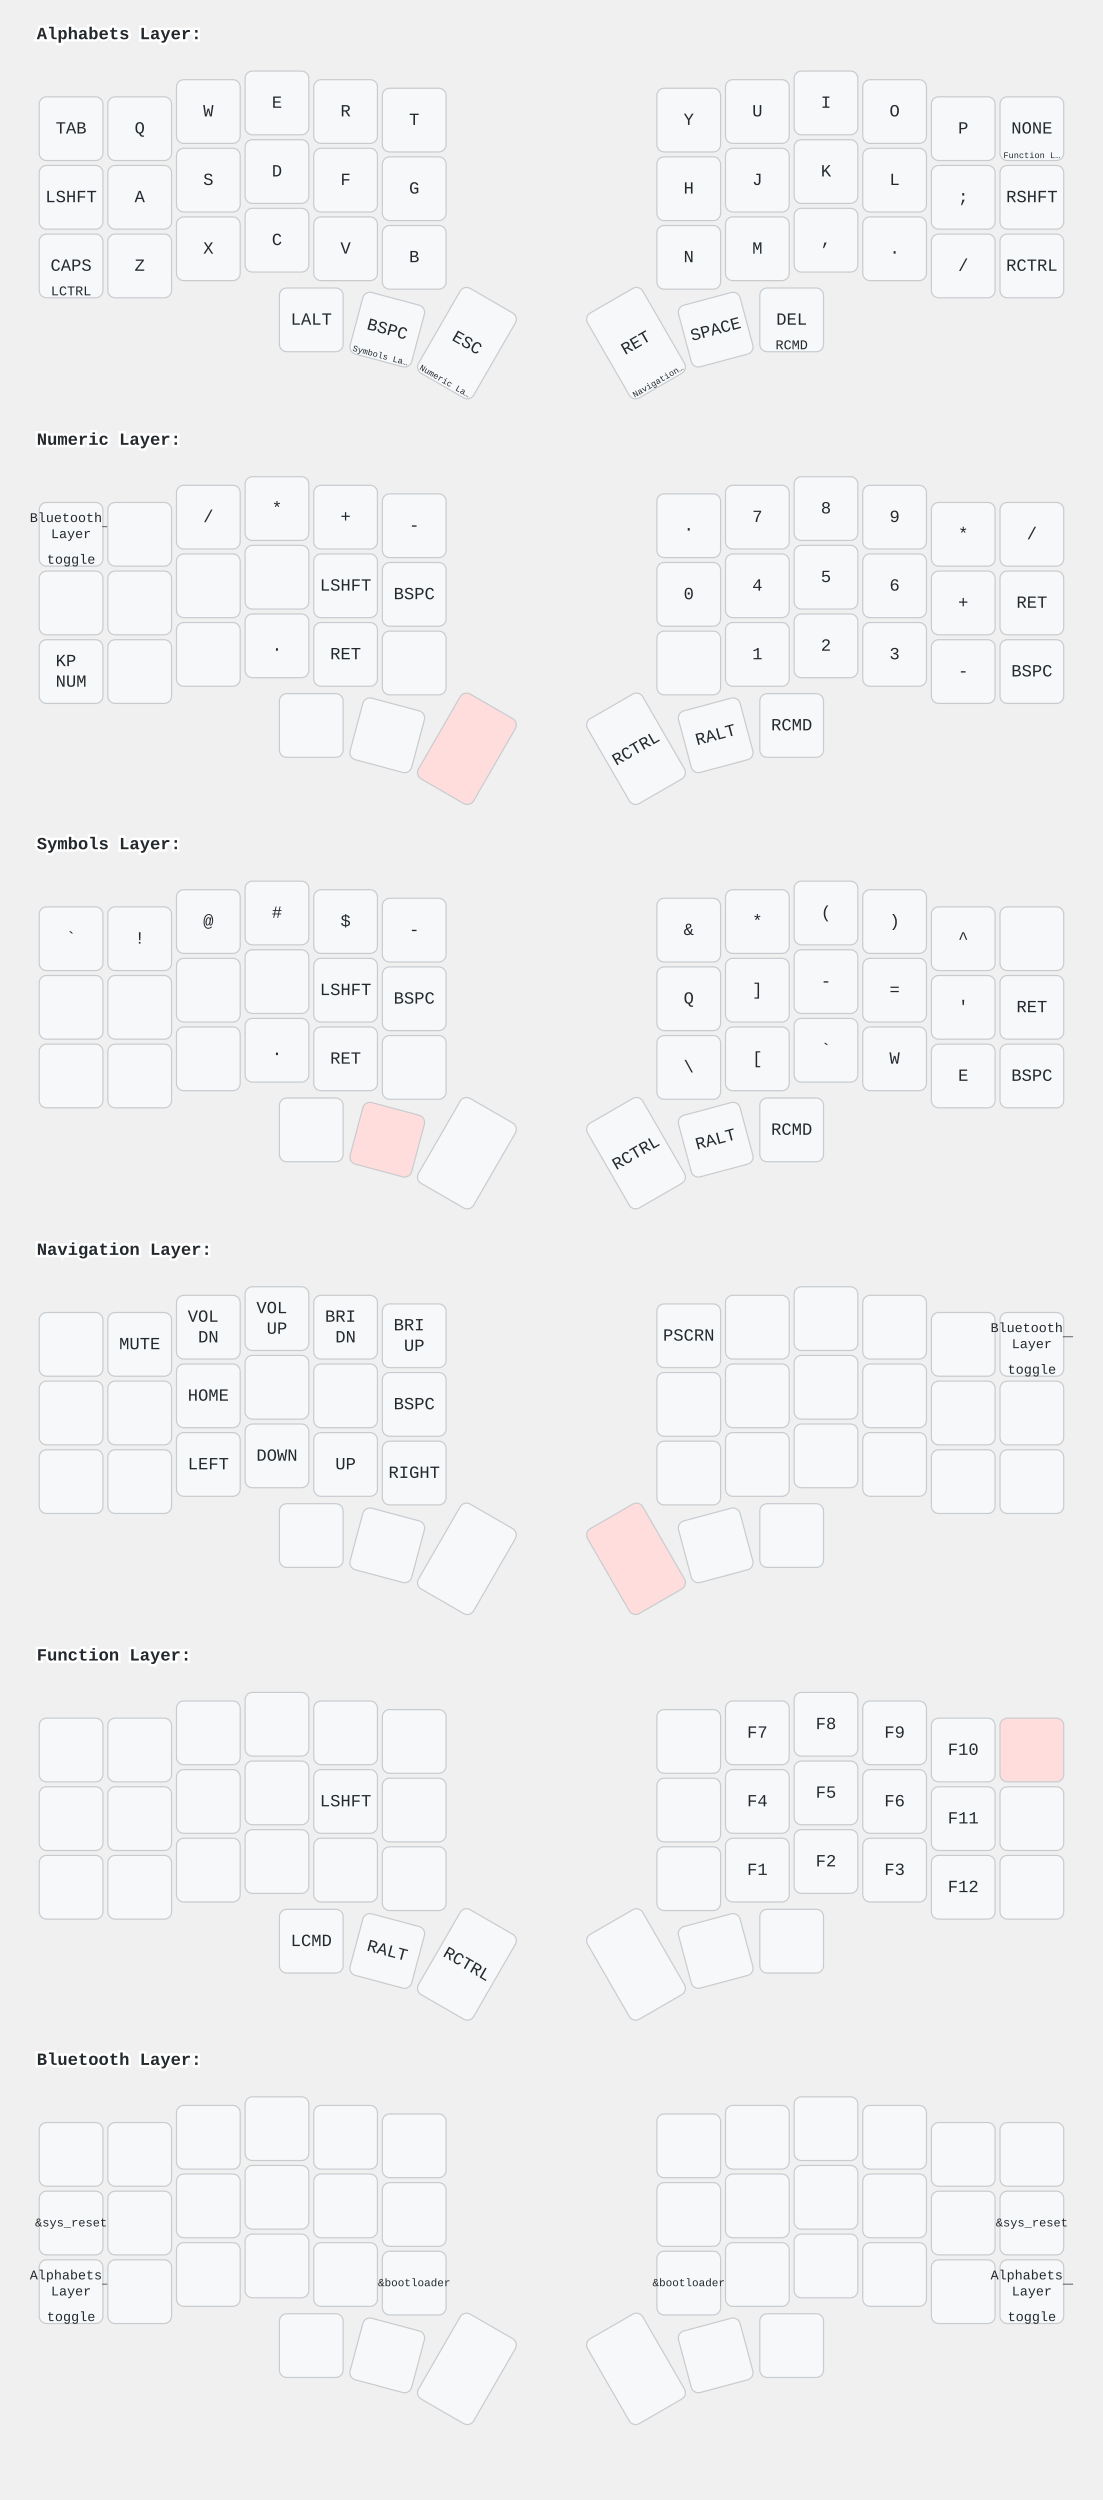
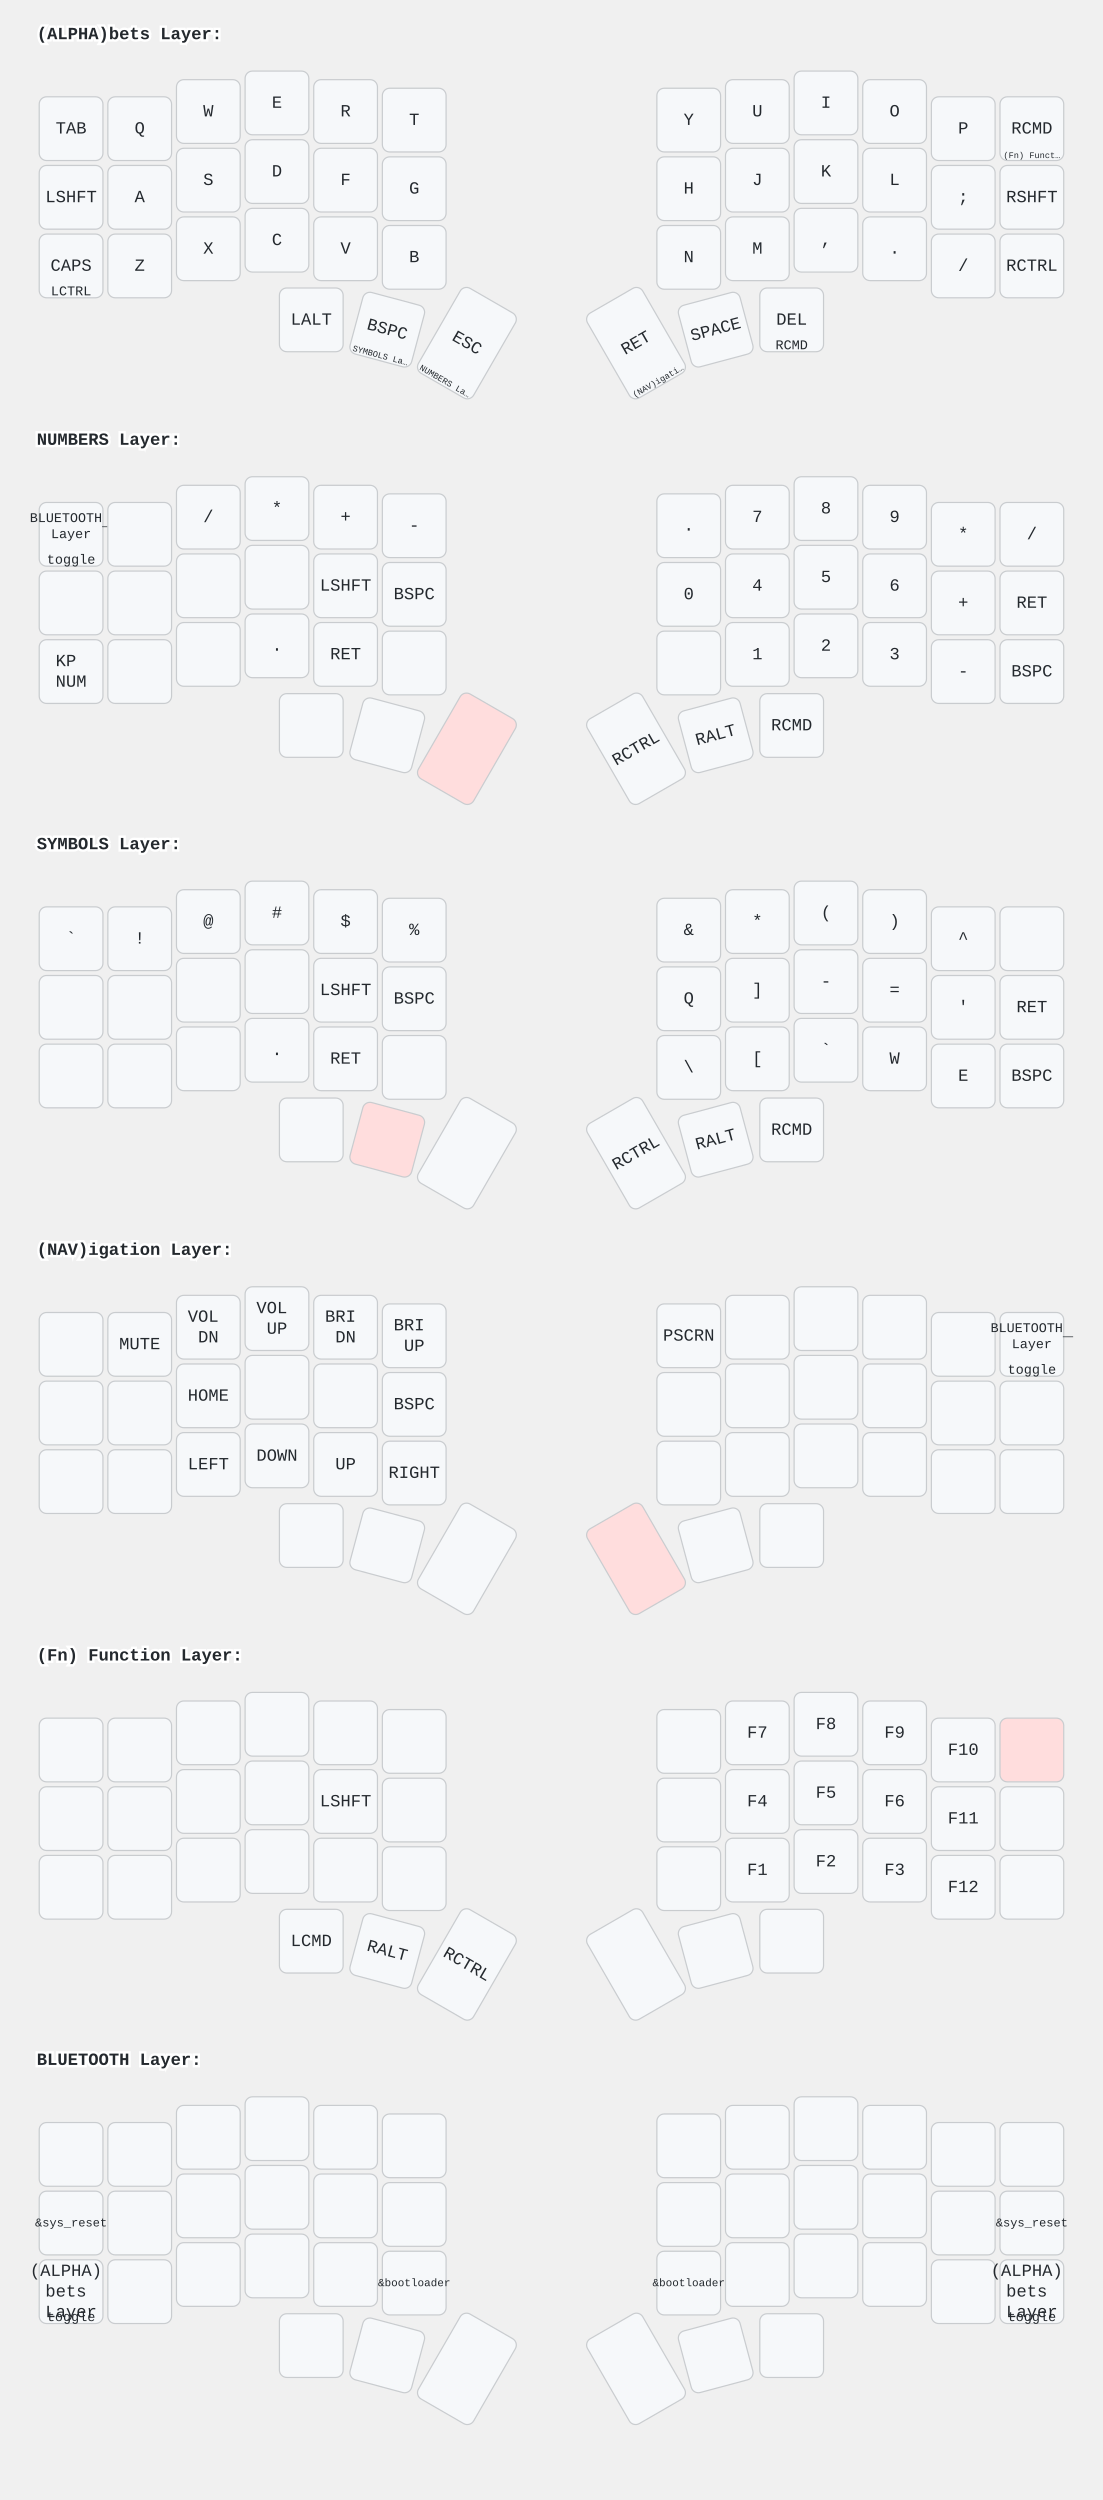
<svg xmlns="http://www.w3.org/2000/svg" width="900" height="2040" viewBox="0 0 900 2040" class="keymap">
  <style>/* inherit to force styles through use tags */
svg path {
    fill: inherit;
}

/* font and background color specifications */
svg.keymap {
    font-family: SFMono-Regular,Consolas,Liberation Mono,Menlo,monospace;
    font-size: 14px;
    font-kerning: normal;
    text-rendering: optimizeLegibility;
    fill: #24292e;
}

/* default key styling */
rect.key {
    fill: #f6f8fa;
}

rect.key, rect.combo {
    stroke: #c9cccf;
    stroke-width: 1;
}

/* default key side styling, only used is draw_key_sides is set */
rect.side {
    filter: brightness(90%);
}

/* color accent for combo boxes */
rect.combo, rect.combo-separate {
    fill: #cdf;
}

/* color accent for held keys */
rect.held, rect.combo.held {
    fill: #fdd;
}

/* color accent for ghost (optional) keys */
rect.ghost, rect.combo.ghost {
    stroke-dasharray: 4, 4;
    stroke-width: 2;
}

text {
    text-anchor: middle;
    dominant-baseline: middle;
}

/* styling for layer labels */
text.label {
    font-weight: bold;
    text-anchor: start;
    stroke: white;
    stroke-width: 4;
    paint-order: stroke;
}

/* styling for optional footer */
text.footer {
    text-anchor: end;
    dominant-baseline: auto;
    stroke: white;
    stroke-width: 4;
    paint-order: stroke;
}

/* styling for combo tap, and key non-tap label text */
text.combo, text.hold, text.shifted, text.left, text.right {
    font-size: 11px;
}

text.hold {
    text-anchor: middle;
    dominant-baseline: auto;
}

text.shifted {
    text-anchor: middle;
    dominant-baseline: hanging;
}

text.left {
    text-anchor: start;
}

text.right {
    text-anchor: end;
}

text.layer-activator {
    text-decoration: underline;
}

/* styling for hold/shifted label text in combo box */
text.combo.hold, text.combo.shifted, text.combo.left, text.combo.right {
    font-size: 8px;
}

/* lighter symbol for transparent keys */
text.trans {
    fill: #7b7e81;
}

/* styling for combo dendrons */
path.combo {
    stroke-width: 1;
    stroke: gray;
    fill: none;
}

/* Start Tabler Icons Cleanup */
/* cannot use height/width with glyphs */
.icon-tabler &gt; path {
    fill: inherit;
    stroke: inherit;
    stroke-width: 2;
}
/* hide tabler's default box */
.icon-tabler &gt; path[stroke="none"][fill="none"] {
    visibility: hidden;
}
/* End Tabler Icons Cleanup */
</style>
-   <g transform="translate(30, 0)" class="layer-Alphabets Layer">
-     <text x="0" y="28" class="label" id="Alphabets-Layer">Alphabets Layer:</text>
+   <g transform="translate(30, 0)" class="layer-(ALPHA)bets Layer">
+     <text x="0" y="28" class="label" id="ALPHAbets-Layer">(ALPHA)bets Layer:</text>
    <g transform="translate(0, 56)">
      <g transform="translate(28, 49)" class="key keypos-0">
        <rect rx="6" ry="6" x="-26" y="-26" width="52" height="52" class="key" />
        <text x="0" y="0" class="key tap">TAB</text>
      </g>
      <g transform="translate(84, 49)" class="key keypos-1">
        <rect rx="6" ry="6" x="-26" y="-26" width="52" height="52" class="key" />
        <text x="0" y="0" class="key tap">Q</text>
      </g>
      <g transform="translate(140, 35)" class="key keypos-2">
        <rect rx="6" ry="6" x="-26" y="-26" width="52" height="52" class="key" />
        <text x="0" y="0" class="key tap">W</text>
      </g>
      <g transform="translate(196, 28)" class="key keypos-3">
        <rect rx="6" ry="6" x="-26" y="-26" width="52" height="52" class="key" />
        <text x="0" y="0" class="key tap">E</text>
      </g>
      <g transform="translate(252, 35)" class="key keypos-4">
        <rect rx="6" ry="6" x="-26" y="-26" width="52" height="52" class="key" />
        <text x="0" y="0" class="key tap">R</text>
      </g>
      <g transform="translate(308, 42)" class="key keypos-5">
        <rect rx="6" ry="6" x="-26" y="-26" width="52" height="52" class="key" />
        <text x="0" y="0" class="key tap">T</text>
      </g>
      <g transform="translate(532, 42)" class="key keypos-6">
        <rect rx="6" ry="6" x="-26" y="-26" width="52" height="52" class="key" />
        <text x="0" y="0" class="key tap">Y</text>
      </g>
      <g transform="translate(588, 35)" class="key keypos-7">
        <rect rx="6" ry="6" x="-26" y="-26" width="52" height="52" class="key" />
        <text x="0" y="0" class="key tap">U</text>
      </g>
      <g transform="translate(644, 28)" class="key keypos-8">
        <rect rx="6" ry="6" x="-26" y="-26" width="52" height="52" class="key" />
        <text x="0" y="0" class="key tap">I</text>
      </g>
      <g transform="translate(700, 35)" class="key keypos-9">
        <rect rx="6" ry="6" x="-26" y="-26" width="52" height="52" class="key" />
        <text x="0" y="0" class="key tap">O</text>
      </g>
      <g transform="translate(756, 49)" class="key keypos-10">
        <rect rx="6" ry="6" x="-26" y="-26" width="52" height="52" class="key" />
        <text x="0" y="0" class="key tap">P</text>
      </g>
      <g transform="translate(812, 49)" class="key keypos-11">
        <rect rx="6" ry="6" x="-26" y="-26" width="52" height="52" class="key" />
-         <text x="0" y="0" class="key tap">NONE</text>
-         <a href="#Function-Layer">
+         <text x="0" y="0" class="key tap">RCMD</text>
+         <a href="#Fn-Function-Layer">
          <text x="0" y="24" class="key hold layer-activator">
-             <tspan style="font-size: 64%">Function L…</tspan>
+             <tspan style="font-size: 64%">(Fn) Funct…</tspan>
          </text>
        </a>
      </g>
      <g transform="translate(28, 105)" class="key keypos-12">
        <rect rx="6" ry="6" x="-26" y="-26" width="52" height="52" class="key" />
        <text x="0" y="0" class="key tap">LSHFT</text>
      </g>
      <g transform="translate(84, 105)" class="key keypos-13">
        <rect rx="6" ry="6" x="-26" y="-26" width="52" height="52" class="key" />
        <text x="0" y="0" class="key tap">A</text>
      </g>
      <g transform="translate(140, 91)" class="key keypos-14">
        <rect rx="6" ry="6" x="-26" y="-26" width="52" height="52" class="key" />
        <text x="0" y="0" class="key tap">S</text>
      </g>
      <g transform="translate(196, 84)" class="key keypos-15">
        <rect rx="6" ry="6" x="-26" y="-26" width="52" height="52" class="key" />
        <text x="0" y="0" class="key tap">D</text>
      </g>
      <g transform="translate(252, 91)" class="key keypos-16">
        <rect rx="6" ry="6" x="-26" y="-26" width="52" height="52" class="key" />
        <text x="0" y="0" class="key tap">F</text>
      </g>
      <g transform="translate(308, 98)" class="key keypos-17">
        <rect rx="6" ry="6" x="-26" y="-26" width="52" height="52" class="key" />
        <text x="0" y="0" class="key tap">G</text>
      </g>
      <g transform="translate(532, 98)" class="key keypos-18">
        <rect rx="6" ry="6" x="-26" y="-26" width="52" height="52" class="key" />
        <text x="0" y="0" class="key tap">H</text>
      </g>
      <g transform="translate(588, 91)" class="key keypos-19">
        <rect rx="6" ry="6" x="-26" y="-26" width="52" height="52" class="key" />
        <text x="0" y="0" class="key tap">J</text>
      </g>
      <g transform="translate(644, 84)" class="key keypos-20">
        <rect rx="6" ry="6" x="-26" y="-26" width="52" height="52" class="key" />
        <text x="0" y="0" class="key tap">K</text>
      </g>
      <g transform="translate(700, 91)" class="key keypos-21">
        <rect rx="6" ry="6" x="-26" y="-26" width="52" height="52" class="key" />
        <text x="0" y="0" class="key tap">L</text>
      </g>
      <g transform="translate(756, 105)" class="key keypos-22">
        <rect rx="6" ry="6" x="-26" y="-26" width="52" height="52" class="key" />
        <text x="0" y="0" class="key tap">;</text>
      </g>
      <g transform="translate(812, 105)" class="key keypos-23">
        <rect rx="6" ry="6" x="-26" y="-26" width="52" height="52" class="key" />
        <text x="0" y="0" class="key tap">RSHFT</text>
      </g>
      <g transform="translate(28, 161)" class="key keypos-24">
        <rect rx="6" ry="6" x="-26" y="-26" width="52" height="52" class="key" />
        <text x="0" y="0" class="key tap">CAPS</text>
        <text x="0" y="24" class="key hold">LCTRL</text>
      </g>
      <g transform="translate(84, 161)" class="key keypos-25">
        <rect rx="6" ry="6" x="-26" y="-26" width="52" height="52" class="key" />
        <text x="0" y="0" class="key tap">Z</text>
      </g>
      <g transform="translate(140, 147)" class="key keypos-26">
        <rect rx="6" ry="6" x="-26" y="-26" width="52" height="52" class="key" />
        <text x="0" y="0" class="key tap">X</text>
      </g>
      <g transform="translate(196, 140)" class="key keypos-27">
        <rect rx="6" ry="6" x="-26" y="-26" width="52" height="52" class="key" />
        <text x="0" y="0" class="key tap">C</text>
      </g>
      <g transform="translate(252, 147)" class="key keypos-28">
        <rect rx="6" ry="6" x="-26" y="-26" width="52" height="52" class="key" />
        <text x="0" y="0" class="key tap">V</text>
      </g>
      <g transform="translate(308, 154)" class="key keypos-29">
        <rect rx="6" ry="6" x="-26" y="-26" width="52" height="52" class="key" />
        <text x="0" y="0" class="key tap">B</text>
      </g>
      <g transform="translate(532, 154)" class="key keypos-30">
        <rect rx="6" ry="6" x="-26" y="-26" width="52" height="52" class="key" />
        <text x="0" y="0" class="key tap">N</text>
      </g>
      <g transform="translate(588, 147)" class="key keypos-31">
        <rect rx="6" ry="6" x="-26" y="-26" width="52" height="52" class="key" />
        <text x="0" y="0" class="key tap">M</text>
      </g>
      <g transform="translate(644, 140)" class="key keypos-32">
        <rect rx="6" ry="6" x="-26" y="-26" width="52" height="52" class="key" />
        <text x="0" y="0" class="key tap">,</text>
      </g>
      <g transform="translate(700, 147)" class="key keypos-33">
        <rect rx="6" ry="6" x="-26" y="-26" width="52" height="52" class="key" />
        <text x="0" y="0" class="key tap">.</text>
      </g>
      <g transform="translate(756, 161)" class="key keypos-34">
        <rect rx="6" ry="6" x="-26" y="-26" width="52" height="52" class="key" />
        <text x="0" y="0" class="key tap">/</text>
      </g>
      <g transform="translate(812, 161)" class="key keypos-35">
        <rect rx="6" ry="6" x="-26" y="-26" width="52" height="52" class="key" />
        <text x="0" y="0" class="key tap">RCTRL</text>
      </g>
      <g transform="translate(224, 205)" class="key keypos-36">
        <rect rx="6" ry="6" x="-26" y="-26" width="52" height="52" class="key" />
        <text x="0" y="0" class="key tap">LALT</text>
      </g>
      <g transform="translate(286, 213) rotate(15.0)" class="key keypos-37">
        <rect rx="6" ry="6" x="-26" y="-26" width="52" height="52" class="key" />
        <text x="0" y="0" class="key tap">BSPC</text>
-         <a href="#Symbols-Layer">
+         <a href="#SYMBOLS-Layer">
          <text x="0" y="24" class="key hold layer-activator">
-             <tspan style="font-size: 64%">Symbols La…</tspan>
+             <tspan style="font-size: 64%">SYMBOLS La…</tspan>
          </text>
        </a>
      </g>
      <g transform="translate(351, 224) rotate(30.0)" class="key keypos-38">
        <rect rx="6" ry="6" x="-26" y="-40" width="52" height="80" class="key" />
        <text x="0" y="0" class="key tap">ESC</text>
-         <a href="#Numeric-Layer">
+         <a href="#NUMBERS-Layer">
          <text x="0" y="38" class="key hold layer-activator">
-             <tspan style="font-size: 64%">Numeric La…</tspan>
+             <tspan style="font-size: 64%">NUMBERS La…</tspan>
          </text>
        </a>
      </g>
      <g transform="translate(489, 224) rotate(-30.0)" class="key keypos-39">
        <rect rx="6" ry="6" x="-26" y="-40" width="52" height="80" class="key" />
        <text x="0" y="0" class="key tap">RET</text>
-         <a href="#Navigation-Layer">
+         <a href="#NAVigation-Layer">
          <text x="0" y="38" class="key hold layer-activator">
-             <tspan style="font-size: 64%">Navigation…</tspan>
+             <tspan style="font-size: 64%">(NAV)igati…</tspan>
          </text>
        </a>
      </g>
      <g transform="translate(554, 213) rotate(-15.0)" class="key keypos-40">
        <rect rx="6" ry="6" x="-26" y="-26" width="52" height="52" class="key" />
        <text x="0" y="0" class="key tap">SPACE</text>
      </g>
      <g transform="translate(616, 205)" class="key keypos-41">
        <rect rx="6" ry="6" x="-26" y="-26" width="52" height="52" class="key" />
        <text x="0" y="0" class="key tap">DEL</text>
        <text x="0" y="24" class="key hold">RCMD</text>
      </g>
    </g>
  </g>
-   <g transform="translate(30, 331)" class="layer-Numeric Layer">
-     <text x="0" y="28" class="label" id="Numeric-Layer">Numeric Layer:</text>
+   <g transform="translate(30, 331)" class="layer-NUMBERS Layer">
+     <text x="0" y="28" class="label" id="NUMBERS-Layer">NUMBERS Layer:</text>
    <g transform="translate(0, 56)">
      <g transform="translate(28, 49)" class="key keypos-0">
        <rect rx="6" ry="6" x="-26" y="-26" width="52" height="52" class="key" />
-         <a href="#Bluetooth-Layer">
+         <a href="#BLUETOOTH-Layer">
          <text x="0" y="0" class="key tap layer-activator">
-             <tspan x="0" dy="-1.2em" style="font-size: 78%">Bluetooth</tspan>
+             <tspan x="0" dy="-1.2em" style="font-size: 78%">BLUETOOTH</tspan>
            <tspan x="0" dy="1.2em" style="font-size: 78%">Layer</tspan>
          </text>
        </a>
        <text x="0" y="24" class="key hold">toggle</text>
      </g>
      <g transform="translate(84, 49)" class="key keypos-1">
        <rect rx="6" ry="6" x="-26" y="-26" width="52" height="52" class="key" />
      </g>
      <g transform="translate(140, 35)" class="key keypos-2">
        <rect rx="6" ry="6" x="-26" y="-26" width="52" height="52" class="key" />
        <text x="0" y="0" class="key tap">/</text>
      </g>
      <g transform="translate(196, 28)" class="key keypos-3">
        <rect rx="6" ry="6" x="-26" y="-26" width="52" height="52" class="key" />
        <text x="0" y="0" class="key tap">*</text>
      </g>
      <g transform="translate(252, 35)" class="key keypos-4">
        <rect rx="6" ry="6" x="-26" y="-26" width="52" height="52" class="key" />
        <text x="0" y="0" class="key tap">+</text>
      </g>
      <g transform="translate(308, 42)" class="key keypos-5">
        <rect rx="6" ry="6" x="-26" y="-26" width="52" height="52" class="key" />
        <text x="0" y="0" class="key tap">-</text>
      </g>
      <g transform="translate(532, 42)" class="key keypos-6">
        <rect rx="6" ry="6" x="-26" y="-26" width="52" height="52" class="key" />
        <text x="0" y="0" class="key tap">.</text>
      </g>
      <g transform="translate(588, 35)" class="key keypos-7">
        <rect rx="6" ry="6" x="-26" y="-26" width="52" height="52" class="key" />
        <text x="0" y="0" class="key tap">7</text>
      </g>
      <g transform="translate(644, 28)" class="key keypos-8">
        <rect rx="6" ry="6" x="-26" y="-26" width="52" height="52" class="key" />
        <text x="0" y="0" class="key tap">8</text>
      </g>
      <g transform="translate(700, 35)" class="key keypos-9">
        <rect rx="6" ry="6" x="-26" y="-26" width="52" height="52" class="key" />
        <text x="0" y="0" class="key tap">9</text>
      </g>
      <g transform="translate(756, 49)" class="key keypos-10">
        <rect rx="6" ry="6" x="-26" y="-26" width="52" height="52" class="key" />
        <text x="0" y="0" class="key tap">*</text>
      </g>
      <g transform="translate(812, 49)" class="key keypos-11">
        <rect rx="6" ry="6" x="-26" y="-26" width="52" height="52" class="key" />
        <text x="0" y="0" class="key tap">/</text>
      </g>
      <g transform="translate(28, 105)" class="key keypos-12">
        <rect rx="6" ry="6" x="-26" y="-26" width="52" height="52" class="key" />
      </g>
      <g transform="translate(84, 105)" class="key keypos-13">
        <rect rx="6" ry="6" x="-26" y="-26" width="52" height="52" class="key" />
      </g>
      <g transform="translate(140, 91)" class="key keypos-14">
        <rect rx="6" ry="6" x="-26" y="-26" width="52" height="52" class="key" />
      </g>
      <g transform="translate(196, 84)" class="key keypos-15">
        <rect rx="6" ry="6" x="-26" y="-26" width="52" height="52" class="key" />
      </g>
      <g transform="translate(252, 91)" class="key keypos-16">
        <rect rx="6" ry="6" x="-26" y="-26" width="52" height="52" class="key" />
        <text x="0" y="0" class="key tap">LSHFT</text>
      </g>
      <g transform="translate(308, 98)" class="key keypos-17">
        <rect rx="6" ry="6" x="-26" y="-26" width="52" height="52" class="key" />
        <text x="0" y="0" class="key tap">BSPC</text>
      </g>
      <g transform="translate(532, 98)" class="key keypos-18">
        <rect rx="6" ry="6" x="-26" y="-26" width="52" height="52" class="key" />
        <text x="0" y="0" class="key tap">0</text>
      </g>
      <g transform="translate(588, 91)" class="key keypos-19">
        <rect rx="6" ry="6" x="-26" y="-26" width="52" height="52" class="key" />
        <text x="0" y="0" class="key tap">4</text>
      </g>
      <g transform="translate(644, 84)" class="key keypos-20">
        <rect rx="6" ry="6" x="-26" y="-26" width="52" height="52" class="key" />
        <text x="0" y="0" class="key tap">5</text>
      </g>
      <g transform="translate(700, 91)" class="key keypos-21">
        <rect rx="6" ry="6" x="-26" y="-26" width="52" height="52" class="key" />
        <text x="0" y="0" class="key tap">6</text>
      </g>
      <g transform="translate(756, 105)" class="key keypos-22">
        <rect rx="6" ry="6" x="-26" y="-26" width="52" height="52" class="key" />
        <text x="0" y="0" class="key tap">+</text>
      </g>
      <g transform="translate(812, 105)" class="key keypos-23">
        <rect rx="6" ry="6" x="-26" y="-26" width="52" height="52" class="key" />
        <text x="0" y="0" class="key tap">RET</text>
      </g>
      <g transform="translate(28, 161)" class="key keypos-24">
        <rect rx="6" ry="6" x="-26" y="-26" width="52" height="52" class="key" />
        <text x="0" y="0" class="key tap">
          <tspan x="0" dy="-0.6em">KP</tspan>
          <tspan x="0" dy="1.2em">NUM</tspan>
        </text>
      </g>
      <g transform="translate(84, 161)" class="key keypos-25">
        <rect rx="6" ry="6" x="-26" y="-26" width="52" height="52" class="key" />
      </g>
      <g transform="translate(140, 147)" class="key keypos-26">
        <rect rx="6" ry="6" x="-26" y="-26" width="52" height="52" class="key" />
      </g>
      <g transform="translate(196, 140)" class="key keypos-27">
        <rect rx="6" ry="6" x="-26" y="-26" width="52" height="52" class="key" />
        <text x="0" y="0" class="key tap">.</text>
      </g>
      <g transform="translate(252, 147)" class="key keypos-28">
        <rect rx="6" ry="6" x="-26" y="-26" width="52" height="52" class="key" />
        <text x="0" y="0" class="key tap">RET</text>
      </g>
      <g transform="translate(308, 154)" class="key keypos-29">
        <rect rx="6" ry="6" x="-26" y="-26" width="52" height="52" class="key" />
      </g>
      <g transform="translate(532, 154)" class="key keypos-30">
        <rect rx="6" ry="6" x="-26" y="-26" width="52" height="52" class="key" />
      </g>
      <g transform="translate(588, 147)" class="key keypos-31">
        <rect rx="6" ry="6" x="-26" y="-26" width="52" height="52" class="key" />
        <text x="0" y="0" class="key tap">1</text>
      </g>
      <g transform="translate(644, 140)" class="key keypos-32">
        <rect rx="6" ry="6" x="-26" y="-26" width="52" height="52" class="key" />
        <text x="0" y="0" class="key tap">2</text>
      </g>
      <g transform="translate(700, 147)" class="key keypos-33">
        <rect rx="6" ry="6" x="-26" y="-26" width="52" height="52" class="key" />
        <text x="0" y="0" class="key tap">3</text>
      </g>
      <g transform="translate(756, 161)" class="key keypos-34">
        <rect rx="6" ry="6" x="-26" y="-26" width="52" height="52" class="key" />
        <text x="0" y="0" class="key tap">-</text>
      </g>
      <g transform="translate(812, 161)" class="key keypos-35">
        <rect rx="6" ry="6" x="-26" y="-26" width="52" height="52" class="key" />
        <text x="0" y="0" class="key tap">BSPC</text>
      </g>
      <g transform="translate(224, 205)" class="key keypos-36">
        <rect rx="6" ry="6" x="-26" y="-26" width="52" height="52" class="key" />
      </g>
      <g transform="translate(286, 213) rotate(15.0)" class="key keypos-37">
        <rect rx="6" ry="6" x="-26" y="-26" width="52" height="52" class="key" />
      </g>
      <g transform="translate(351, 224) rotate(30.0)" class="key held keypos-38">
        <rect rx="6" ry="6" x="-26" y="-40" width="52" height="80" class="key held" />
      </g>
      <g transform="translate(489, 224) rotate(-30.0)" class="key keypos-39">
        <rect rx="6" ry="6" x="-26" y="-40" width="52" height="80" class="key" />
        <text x="0" y="0" class="key tap">RCTRL</text>
      </g>
      <g transform="translate(554, 213) rotate(-15.0)" class="key keypos-40">
        <rect rx="6" ry="6" x="-26" y="-26" width="52" height="52" class="key" />
        <text x="0" y="0" class="key tap">RALT</text>
      </g>
      <g transform="translate(616, 205)" class="key keypos-41">
        <rect rx="6" ry="6" x="-26" y="-26" width="52" height="52" class="key" />
        <text x="0" y="0" class="key tap">RCMD</text>
      </g>
    </g>
  </g>
-   <g transform="translate(30, 661)" class="layer-Symbols Layer">
-     <text x="0" y="28" class="label" id="Symbols-Layer">Symbols Layer:</text>
+   <g transform="translate(30, 661)" class="layer-SYMBOLS Layer">
+     <text x="0" y="28" class="label" id="SYMBOLS-Layer">SYMBOLS Layer:</text>
    <g transform="translate(0, 56)">
      <g transform="translate(28, 49)" class="key keypos-0">
        <rect rx="6" ry="6" x="-26" y="-26" width="52" height="52" class="key" />
        <text x="0" y="0" class="key tap">`</text>
      </g>
      <g transform="translate(84, 49)" class="key keypos-1">
        <rect rx="6" ry="6" x="-26" y="-26" width="52" height="52" class="key" />
        <text x="0" y="0" class="key tap">!</text>
      </g>
      <g transform="translate(140, 35)" class="key keypos-2">
        <rect rx="6" ry="6" x="-26" y="-26" width="52" height="52" class="key" />
        <text x="0" y="0" class="key tap">@</text>
      </g>
      <g transform="translate(196, 28)" class="key keypos-3">
        <rect rx="6" ry="6" x="-26" y="-26" width="52" height="52" class="key" />
        <text x="0" y="0" class="key tap">#</text>
      </g>
      <g transform="translate(252, 35)" class="key keypos-4">
        <rect rx="6" ry="6" x="-26" y="-26" width="52" height="52" class="key" />
        <text x="0" y="0" class="key tap">$</text>
      </g>
      <g transform="translate(308, 42)" class="key keypos-5">
        <rect rx="6" ry="6" x="-26" y="-26" width="52" height="52" class="key" />
-         <text x="0" y="0" class="key tap">-</text>
+         <text x="0" y="0" class="key tap">%</text>
      </g>
      <g transform="translate(532, 42)" class="key keypos-6">
        <rect rx="6" ry="6" x="-26" y="-26" width="52" height="52" class="key" />
        <text x="0" y="0" class="key tap">&amp;</text>
      </g>
      <g transform="translate(588, 35)" class="key keypos-7">
        <rect rx="6" ry="6" x="-26" y="-26" width="52" height="52" class="key" />
        <text x="0" y="0" class="key tap">*</text>
      </g>
      <g transform="translate(644, 28)" class="key keypos-8">
        <rect rx="6" ry="6" x="-26" y="-26" width="52" height="52" class="key" />
        <text x="0" y="0" class="key tap">(</text>
      </g>
      <g transform="translate(700, 35)" class="key keypos-9">
        <rect rx="6" ry="6" x="-26" y="-26" width="52" height="52" class="key" />
        <text x="0" y="0" class="key tap">)</text>
      </g>
      <g transform="translate(756, 49)" class="key keypos-10">
        <rect rx="6" ry="6" x="-26" y="-26" width="52" height="52" class="key" />
        <text x="0" y="0" class="key tap">^</text>
      </g>
      <g transform="translate(812, 49)" class="key keypos-11">
        <rect rx="6" ry="6" x="-26" y="-26" width="52" height="52" class="key" />
      </g>
      <g transform="translate(28, 105)" class="key keypos-12">
        <rect rx="6" ry="6" x="-26" y="-26" width="52" height="52" class="key" />
      </g>
      <g transform="translate(84, 105)" class="key keypos-13">
        <rect rx="6" ry="6" x="-26" y="-26" width="52" height="52" class="key" />
      </g>
      <g transform="translate(140, 91)" class="key keypos-14">
        <rect rx="6" ry="6" x="-26" y="-26" width="52" height="52" class="key" />
      </g>
      <g transform="translate(196, 84)" class="key keypos-15">
        <rect rx="6" ry="6" x="-26" y="-26" width="52" height="52" class="key" />
      </g>
      <g transform="translate(252, 91)" class="key keypos-16">
        <rect rx="6" ry="6" x="-26" y="-26" width="52" height="52" class="key" />
        <text x="0" y="0" class="key tap">LSHFT</text>
      </g>
      <g transform="translate(308, 98)" class="key keypos-17">
        <rect rx="6" ry="6" x="-26" y="-26" width="52" height="52" class="key" />
        <text x="0" y="0" class="key tap">BSPC</text>
      </g>
      <g transform="translate(532, 98)" class="key keypos-18">
        <rect rx="6" ry="6" x="-26" y="-26" width="52" height="52" class="key" />
        <text x="0" y="0" class="key tap">Q</text>
      </g>
      <g transform="translate(588, 91)" class="key keypos-19">
        <rect rx="6" ry="6" x="-26" y="-26" width="52" height="52" class="key" />
        <text x="0" y="0" class="key tap">]</text>
      </g>
      <g transform="translate(644, 84)" class="key keypos-20">
        <rect rx="6" ry="6" x="-26" y="-26" width="52" height="52" class="key" />
        <text x="0" y="0" class="key tap">-</text>
      </g>
      <g transform="translate(700, 91)" class="key keypos-21">
        <rect rx="6" ry="6" x="-26" y="-26" width="52" height="52" class="key" />
        <text x="0" y="0" class="key tap">=</text>
      </g>
      <g transform="translate(756, 105)" class="key keypos-22">
        <rect rx="6" ry="6" x="-26" y="-26" width="52" height="52" class="key" />
        <text x="0" y="0" class="key tap">'</text>
      </g>
      <g transform="translate(812, 105)" class="key keypos-23">
        <rect rx="6" ry="6" x="-26" y="-26" width="52" height="52" class="key" />
        <text x="0" y="0" class="key tap">RET</text>
      </g>
      <g transform="translate(28, 161)" class="key keypos-24">
        <rect rx="6" ry="6" x="-26" y="-26" width="52" height="52" class="key" />
      </g>
      <g transform="translate(84, 161)" class="key keypos-25">
        <rect rx="6" ry="6" x="-26" y="-26" width="52" height="52" class="key" />
      </g>
      <g transform="translate(140, 147)" class="key keypos-26">
        <rect rx="6" ry="6" x="-26" y="-26" width="52" height="52" class="key" />
      </g>
      <g transform="translate(196, 140)" class="key keypos-27">
        <rect rx="6" ry="6" x="-26" y="-26" width="52" height="52" class="key" />
        <text x="0" y="0" class="key tap">.</text>
      </g>
      <g transform="translate(252, 147)" class="key keypos-28">
        <rect rx="6" ry="6" x="-26" y="-26" width="52" height="52" class="key" />
        <text x="0" y="0" class="key tap">RET</text>
      </g>
      <g transform="translate(308, 154)" class="key keypos-29">
        <rect rx="6" ry="6" x="-26" y="-26" width="52" height="52" class="key" />
      </g>
      <g transform="translate(532, 154)" class="key keypos-30">
        <rect rx="6" ry="6" x="-26" y="-26" width="52" height="52" class="key" />
        <text x="0" y="0" class="key tap">\</text>
      </g>
      <g transform="translate(588, 147)" class="key keypos-31">
        <rect rx="6" ry="6" x="-26" y="-26" width="52" height="52" class="key" />
        <text x="0" y="0" class="key tap">[</text>
      </g>
      <g transform="translate(644, 140)" class="key keypos-32">
        <rect rx="6" ry="6" x="-26" y="-26" width="52" height="52" class="key" />
        <text x="0" y="0" class="key tap">`</text>
      </g>
      <g transform="translate(700, 147)" class="key keypos-33">
        <rect rx="6" ry="6" x="-26" y="-26" width="52" height="52" class="key" />
        <text x="0" y="0" class="key tap">W</text>
      </g>
      <g transform="translate(756, 161)" class="key keypos-34">
        <rect rx="6" ry="6" x="-26" y="-26" width="52" height="52" class="key" />
        <text x="0" y="0" class="key tap">E</text>
      </g>
      <g transform="translate(812, 161)" class="key keypos-35">
        <rect rx="6" ry="6" x="-26" y="-26" width="52" height="52" class="key" />
        <text x="0" y="0" class="key tap">BSPC</text>
      </g>
      <g transform="translate(224, 205)" class="key keypos-36">
        <rect rx="6" ry="6" x="-26" y="-26" width="52" height="52" class="key" />
      </g>
      <g transform="translate(286, 213) rotate(15.0)" class="key held keypos-37">
        <rect rx="6" ry="6" x="-26" y="-26" width="52" height="52" class="key held" />
      </g>
      <g transform="translate(351, 224) rotate(30.0)" class="key keypos-38">
        <rect rx="6" ry="6" x="-26" y="-40" width="52" height="80" class="key" />
      </g>
      <g transform="translate(489, 224) rotate(-30.0)" class="key keypos-39">
        <rect rx="6" ry="6" x="-26" y="-40" width="52" height="80" class="key" />
        <text x="0" y="0" class="key tap">RCTRL</text>
      </g>
      <g transform="translate(554, 213) rotate(-15.0)" class="key keypos-40">
        <rect rx="6" ry="6" x="-26" y="-26" width="52" height="52" class="key" />
        <text x="0" y="0" class="key tap">RALT</text>
      </g>
      <g transform="translate(616, 205)" class="key keypos-41">
        <rect rx="6" ry="6" x="-26" y="-26" width="52" height="52" class="key" />
        <text x="0" y="0" class="key tap">RCMD</text>
      </g>
    </g>
  </g>
-   <g transform="translate(30, 992)" class="layer-Navigation Layer">
-     <text x="0" y="28" class="label" id="Navigation-Layer">Navigation Layer:</text>
+   <g transform="translate(30, 992)" class="layer-(NAV)igation Layer">
+     <text x="0" y="28" class="label" id="NAVigation-Layer">(NAV)igation Layer:</text>
    <g transform="translate(0, 56)">
      <g transform="translate(28, 49)" class="key keypos-0">
        <rect rx="6" ry="6" x="-26" y="-26" width="52" height="52" class="key" />
      </g>
      <g transform="translate(84, 49)" class="key keypos-1">
        <rect rx="6" ry="6" x="-26" y="-26" width="52" height="52" class="key" />
        <text x="0" y="0" class="key tap">MUTE</text>
      </g>
      <g transform="translate(140, 35)" class="key keypos-2">
        <rect rx="6" ry="6" x="-26" y="-26" width="52" height="52" class="key" />
        <text x="0" y="0" class="key tap">
          <tspan x="0" dy="-0.6em">VOL</tspan>
          <tspan x="0" dy="1.2em">DN</tspan>
        </text>
      </g>
      <g transform="translate(196, 28)" class="key keypos-3">
        <rect rx="6" ry="6" x="-26" y="-26" width="52" height="52" class="key" />
        <text x="0" y="0" class="key tap">
          <tspan x="0" dy="-0.6em">VOL</tspan>
          <tspan x="0" dy="1.2em">UP</tspan>
        </text>
      </g>
      <g transform="translate(252, 35)" class="key keypos-4">
        <rect rx="6" ry="6" x="-26" y="-26" width="52" height="52" class="key" />
        <text x="0" y="0" class="key tap">
          <tspan x="0" dy="-0.6em">BRI</tspan>
          <tspan x="0" dy="1.2em">DN</tspan>
        </text>
      </g>
      <g transform="translate(308, 42)" class="key keypos-5">
        <rect rx="6" ry="6" x="-26" y="-26" width="52" height="52" class="key" />
        <text x="0" y="0" class="key tap">
          <tspan x="0" dy="-0.6em">BRI</tspan>
          <tspan x="0" dy="1.2em">UP</tspan>
        </text>
      </g>
      <g transform="translate(532, 42)" class="key keypos-6">
        <rect rx="6" ry="6" x="-26" y="-26" width="52" height="52" class="key" />
        <text x="0" y="0" class="key tap">PSCRN</text>
      </g>
      <g transform="translate(588, 35)" class="key keypos-7">
        <rect rx="6" ry="6" x="-26" y="-26" width="52" height="52" class="key" />
      </g>
      <g transform="translate(644, 28)" class="key keypos-8">
        <rect rx="6" ry="6" x="-26" y="-26" width="52" height="52" class="key" />
      </g>
      <g transform="translate(700, 35)" class="key keypos-9">
        <rect rx="6" ry="6" x="-26" y="-26" width="52" height="52" class="key" />
      </g>
      <g transform="translate(756, 49)" class="key keypos-10">
        <rect rx="6" ry="6" x="-26" y="-26" width="52" height="52" class="key" />
      </g>
      <g transform="translate(812, 49)" class="key keypos-11">
        <rect rx="6" ry="6" x="-26" y="-26" width="52" height="52" class="key" />
-         <a href="#Bluetooth-Layer">
+         <a href="#BLUETOOTH-Layer">
          <text x="0" y="0" class="key tap layer-activator">
-             <tspan x="0" dy="-1.2em" style="font-size: 78%">Bluetooth</tspan>
+             <tspan x="0" dy="-1.2em" style="font-size: 78%">BLUETOOTH</tspan>
            <tspan x="0" dy="1.2em" style="font-size: 78%">Layer</tspan>
          </text>
        </a>
        <text x="0" y="24" class="key hold">toggle</text>
      </g>
      <g transform="translate(28, 105)" class="key keypos-12">
        <rect rx="6" ry="6" x="-26" y="-26" width="52" height="52" class="key" />
      </g>
      <g transform="translate(84, 105)" class="key keypos-13">
        <rect rx="6" ry="6" x="-26" y="-26" width="52" height="52" class="key" />
      </g>
      <g transform="translate(140, 91)" class="key keypos-14">
        <rect rx="6" ry="6" x="-26" y="-26" width="52" height="52" class="key" />
        <text x="0" y="0" class="key tap">HOME</text>
      </g>
      <g transform="translate(196, 84)" class="key keypos-15">
        <rect rx="6" ry="6" x="-26" y="-26" width="52" height="52" class="key" />
      </g>
      <g transform="translate(252, 91)" class="key keypos-16">
        <rect rx="6" ry="6" x="-26" y="-26" width="52" height="52" class="key" />
      </g>
      <g transform="translate(308, 98)" class="key keypos-17">
        <rect rx="6" ry="6" x="-26" y="-26" width="52" height="52" class="key" />
        <text x="0" y="0" class="key tap">BSPC</text>
      </g>
      <g transform="translate(532, 98)" class="key keypos-18">
        <rect rx="6" ry="6" x="-26" y="-26" width="52" height="52" class="key" />
      </g>
      <g transform="translate(588, 91)" class="key keypos-19">
        <rect rx="6" ry="6" x="-26" y="-26" width="52" height="52" class="key" />
      </g>
      <g transform="translate(644, 84)" class="key keypos-20">
        <rect rx="6" ry="6" x="-26" y="-26" width="52" height="52" class="key" />
      </g>
      <g transform="translate(700, 91)" class="key keypos-21">
        <rect rx="6" ry="6" x="-26" y="-26" width="52" height="52" class="key" />
      </g>
      <g transform="translate(756, 105)" class="key keypos-22">
        <rect rx="6" ry="6" x="-26" y="-26" width="52" height="52" class="key" />
      </g>
      <g transform="translate(812, 105)" class="key keypos-23">
        <rect rx="6" ry="6" x="-26" y="-26" width="52" height="52" class="key" />
      </g>
      <g transform="translate(28, 161)" class="key keypos-24">
        <rect rx="6" ry="6" x="-26" y="-26" width="52" height="52" class="key" />
      </g>
      <g transform="translate(84, 161)" class="key keypos-25">
        <rect rx="6" ry="6" x="-26" y="-26" width="52" height="52" class="key" />
      </g>
      <g transform="translate(140, 147)" class="key keypos-26">
        <rect rx="6" ry="6" x="-26" y="-26" width="52" height="52" class="key" />
        <text x="0" y="0" class="key tap">LEFT</text>
      </g>
      <g transform="translate(196, 140)" class="key keypos-27">
        <rect rx="6" ry="6" x="-26" y="-26" width="52" height="52" class="key" />
        <text x="0" y="0" class="key tap">DOWN</text>
      </g>
      <g transform="translate(252, 147)" class="key keypos-28">
        <rect rx="6" ry="6" x="-26" y="-26" width="52" height="52" class="key" />
        <text x="0" y="0" class="key tap">UP</text>
      </g>
      <g transform="translate(308, 154)" class="key keypos-29">
        <rect rx="6" ry="6" x="-26" y="-26" width="52" height="52" class="key" />
        <text x="0" y="0" class="key tap">RIGHT</text>
      </g>
      <g transform="translate(532, 154)" class="key keypos-30">
        <rect rx="6" ry="6" x="-26" y="-26" width="52" height="52" class="key" />
      </g>
      <g transform="translate(588, 147)" class="key keypos-31">
        <rect rx="6" ry="6" x="-26" y="-26" width="52" height="52" class="key" />
      </g>
      <g transform="translate(644, 140)" class="key keypos-32">
        <rect rx="6" ry="6" x="-26" y="-26" width="52" height="52" class="key" />
      </g>
      <g transform="translate(700, 147)" class="key keypos-33">
        <rect rx="6" ry="6" x="-26" y="-26" width="52" height="52" class="key" />
      </g>
      <g transform="translate(756, 161)" class="key keypos-34">
        <rect rx="6" ry="6" x="-26" y="-26" width="52" height="52" class="key" />
      </g>
      <g transform="translate(812, 161)" class="key keypos-35">
        <rect rx="6" ry="6" x="-26" y="-26" width="52" height="52" class="key" />
      </g>
      <g transform="translate(224, 205)" class="key keypos-36">
        <rect rx="6" ry="6" x="-26" y="-26" width="52" height="52" class="key" />
      </g>
      <g transform="translate(286, 213) rotate(15.0)" class="key keypos-37">
        <rect rx="6" ry="6" x="-26" y="-26" width="52" height="52" class="key" />
      </g>
      <g transform="translate(351, 224) rotate(30.0)" class="key keypos-38">
        <rect rx="6" ry="6" x="-26" y="-40" width="52" height="80" class="key" />
      </g>
      <g transform="translate(489, 224) rotate(-30.0)" class="key held keypos-39">
        <rect rx="6" ry="6" x="-26" y="-40" width="52" height="80" class="key held" />
      </g>
      <g transform="translate(554, 213) rotate(-15.0)" class="key keypos-40">
        <rect rx="6" ry="6" x="-26" y="-26" width="52" height="52" class="key" />
      </g>
      <g transform="translate(616, 205)" class="key keypos-41">
        <rect rx="6" ry="6" x="-26" y="-26" width="52" height="52" class="key" />
      </g>
    </g>
  </g>
-   <g transform="translate(30, 1323)" class="layer-Function Layer">
-     <text x="0" y="28" class="label" id="Function-Layer">Function Layer:</text>
+   <g transform="translate(30, 1323)" class="layer-(Fn) Function Layer">
+     <text x="0" y="28" class="label" id="Fn-Function-Layer">(Fn) Function Layer:</text>
    <g transform="translate(0, 56)">
      <g transform="translate(28, 49)" class="key keypos-0">
        <rect rx="6" ry="6" x="-26" y="-26" width="52" height="52" class="key" />
      </g>
      <g transform="translate(84, 49)" class="key keypos-1">
        <rect rx="6" ry="6" x="-26" y="-26" width="52" height="52" class="key" />
      </g>
      <g transform="translate(140, 35)" class="key keypos-2">
        <rect rx="6" ry="6" x="-26" y="-26" width="52" height="52" class="key" />
      </g>
      <g transform="translate(196, 28)" class="key keypos-3">
        <rect rx="6" ry="6" x="-26" y="-26" width="52" height="52" class="key" />
      </g>
      <g transform="translate(252, 35)" class="key keypos-4">
        <rect rx="6" ry="6" x="-26" y="-26" width="52" height="52" class="key" />
      </g>
      <g transform="translate(308, 42)" class="key keypos-5">
        <rect rx="6" ry="6" x="-26" y="-26" width="52" height="52" class="key" />
      </g>
      <g transform="translate(532, 42)" class="key keypos-6">
        <rect rx="6" ry="6" x="-26" y="-26" width="52" height="52" class="key" />
      </g>
      <g transform="translate(588, 35)" class="key keypos-7">
        <rect rx="6" ry="6" x="-26" y="-26" width="52" height="52" class="key" />
        <text x="0" y="0" class="key tap">F7</text>
      </g>
      <g transform="translate(644, 28)" class="key keypos-8">
        <rect rx="6" ry="6" x="-26" y="-26" width="52" height="52" class="key" />
        <text x="0" y="0" class="key tap">F8</text>
      </g>
      <g transform="translate(700, 35)" class="key keypos-9">
        <rect rx="6" ry="6" x="-26" y="-26" width="52" height="52" class="key" />
        <text x="0" y="0" class="key tap">F9</text>
      </g>
      <g transform="translate(756, 49)" class="key keypos-10">
        <rect rx="6" ry="6" x="-26" y="-26" width="52" height="52" class="key" />
        <text x="0" y="0" class="key tap">F10</text>
      </g>
      <g transform="translate(812, 49)" class="key held keypos-11">
        <rect rx="6" ry="6" x="-26" y="-26" width="52" height="52" class="key held" />
      </g>
      <g transform="translate(28, 105)" class="key keypos-12">
        <rect rx="6" ry="6" x="-26" y="-26" width="52" height="52" class="key" />
      </g>
      <g transform="translate(84, 105)" class="key keypos-13">
        <rect rx="6" ry="6" x="-26" y="-26" width="52" height="52" class="key" />
      </g>
      <g transform="translate(140, 91)" class="key keypos-14">
        <rect rx="6" ry="6" x="-26" y="-26" width="52" height="52" class="key" />
      </g>
      <g transform="translate(196, 84)" class="key keypos-15">
        <rect rx="6" ry="6" x="-26" y="-26" width="52" height="52" class="key" />
      </g>
      <g transform="translate(252, 91)" class="key keypos-16">
        <rect rx="6" ry="6" x="-26" y="-26" width="52" height="52" class="key" />
        <text x="0" y="0" class="key tap">LSHFT</text>
      </g>
      <g transform="translate(308, 98)" class="key keypos-17">
        <rect rx="6" ry="6" x="-26" y="-26" width="52" height="52" class="key" />
      </g>
      <g transform="translate(532, 98)" class="key keypos-18">
        <rect rx="6" ry="6" x="-26" y="-26" width="52" height="52" class="key" />
      </g>
      <g transform="translate(588, 91)" class="key keypos-19">
        <rect rx="6" ry="6" x="-26" y="-26" width="52" height="52" class="key" />
        <text x="0" y="0" class="key tap">F4</text>
      </g>
      <g transform="translate(644, 84)" class="key keypos-20">
        <rect rx="6" ry="6" x="-26" y="-26" width="52" height="52" class="key" />
        <text x="0" y="0" class="key tap">F5</text>
      </g>
      <g transform="translate(700, 91)" class="key keypos-21">
        <rect rx="6" ry="6" x="-26" y="-26" width="52" height="52" class="key" />
        <text x="0" y="0" class="key tap">F6</text>
      </g>
      <g transform="translate(756, 105)" class="key keypos-22">
        <rect rx="6" ry="6" x="-26" y="-26" width="52" height="52" class="key" />
        <text x="0" y="0" class="key tap">F11</text>
      </g>
      <g transform="translate(812, 105)" class="key keypos-23">
        <rect rx="6" ry="6" x="-26" y="-26" width="52" height="52" class="key" />
      </g>
      <g transform="translate(28, 161)" class="key keypos-24">
        <rect rx="6" ry="6" x="-26" y="-26" width="52" height="52" class="key" />
      </g>
      <g transform="translate(84, 161)" class="key keypos-25">
        <rect rx="6" ry="6" x="-26" y="-26" width="52" height="52" class="key" />
      </g>
      <g transform="translate(140, 147)" class="key keypos-26">
        <rect rx="6" ry="6" x="-26" y="-26" width="52" height="52" class="key" />
      </g>
      <g transform="translate(196, 140)" class="key keypos-27">
        <rect rx="6" ry="6" x="-26" y="-26" width="52" height="52" class="key" />
      </g>
      <g transform="translate(252, 147)" class="key keypos-28">
        <rect rx="6" ry="6" x="-26" y="-26" width="52" height="52" class="key" />
      </g>
      <g transform="translate(308, 154)" class="key keypos-29">
        <rect rx="6" ry="6" x="-26" y="-26" width="52" height="52" class="key" />
      </g>
      <g transform="translate(532, 154)" class="key keypos-30">
        <rect rx="6" ry="6" x="-26" y="-26" width="52" height="52" class="key" />
      </g>
      <g transform="translate(588, 147)" class="key keypos-31">
        <rect rx="6" ry="6" x="-26" y="-26" width="52" height="52" class="key" />
        <text x="0" y="0" class="key tap">F1</text>
      </g>
      <g transform="translate(644, 140)" class="key keypos-32">
        <rect rx="6" ry="6" x="-26" y="-26" width="52" height="52" class="key" />
        <text x="0" y="0" class="key tap">F2</text>
      </g>
      <g transform="translate(700, 147)" class="key keypos-33">
        <rect rx="6" ry="6" x="-26" y="-26" width="52" height="52" class="key" />
        <text x="0" y="0" class="key tap">F3</text>
      </g>
      <g transform="translate(756, 161)" class="key keypos-34">
        <rect rx="6" ry="6" x="-26" y="-26" width="52" height="52" class="key" />
        <text x="0" y="0" class="key tap">F12</text>
      </g>
      <g transform="translate(812, 161)" class="key keypos-35">
        <rect rx="6" ry="6" x="-26" y="-26" width="52" height="52" class="key" />
      </g>
      <g transform="translate(224, 205)" class="key keypos-36">
        <rect rx="6" ry="6" x="-26" y="-26" width="52" height="52" class="key" />
        <text x="0" y="0" class="key tap">LCMD</text>
      </g>
      <g transform="translate(286, 213) rotate(15.0)" class="key keypos-37">
        <rect rx="6" ry="6" x="-26" y="-26" width="52" height="52" class="key" />
        <text x="0" y="0" class="key tap">RALT</text>
      </g>
      <g transform="translate(351, 224) rotate(30.0)" class="key keypos-38">
        <rect rx="6" ry="6" x="-26" y="-40" width="52" height="80" class="key" />
        <text x="0" y="0" class="key tap">RCTRL</text>
      </g>
      <g transform="translate(489, 224) rotate(-30.0)" class="key keypos-39">
        <rect rx="6" ry="6" x="-26" y="-40" width="52" height="80" class="key" />
      </g>
      <g transform="translate(554, 213) rotate(-15.0)" class="key keypos-40">
        <rect rx="6" ry="6" x="-26" y="-26" width="52" height="52" class="key" />
      </g>
      <g transform="translate(616, 205)" class="key keypos-41">
        <rect rx="6" ry="6" x="-26" y="-26" width="52" height="52" class="key" />
      </g>
    </g>
  </g>
-   <g transform="translate(30, 1653)" class="layer-Bluetooth Layer">
-     <text x="0" y="28" class="label" id="Bluetooth-Layer">Bluetooth Layer:</text>
+   <g transform="translate(30, 1653)" class="layer-BLUETOOTH Layer">
+     <text x="0" y="28" class="label" id="BLUETOOTH-Layer">BLUETOOTH Layer:</text>
    <g transform="translate(0, 56)">
      <g transform="translate(28, 49)" class="key keypos-0">
        <rect rx="6" ry="6" x="-26" y="-26" width="52" height="52" class="key" />
      </g>
      <g transform="translate(84, 49)" class="key keypos-1">
        <rect rx="6" ry="6" x="-26" y="-26" width="52" height="52" class="key" />
      </g>
      <g transform="translate(140, 35)" class="key keypos-2">
        <rect rx="6" ry="6" x="-26" y="-26" width="52" height="52" class="key" />
      </g>
      <g transform="translate(196, 28)" class="key keypos-3">
        <rect rx="6" ry="6" x="-26" y="-26" width="52" height="52" class="key" />
      </g>
      <g transform="translate(252, 35)" class="key keypos-4">
        <rect rx="6" ry="6" x="-26" y="-26" width="52" height="52" class="key" />
      </g>
      <g transform="translate(308, 42)" class="key keypos-5">
        <rect rx="6" ry="6" x="-26" y="-26" width="52" height="52" class="key" />
      </g>
      <g transform="translate(532, 42)" class="key keypos-6">
        <rect rx="6" ry="6" x="-26" y="-26" width="52" height="52" class="key" />
      </g>
      <g transform="translate(588, 35)" class="key keypos-7">
        <rect rx="6" ry="6" x="-26" y="-26" width="52" height="52" class="key" />
      </g>
      <g transform="translate(644, 28)" class="key keypos-8">
        <rect rx="6" ry="6" x="-26" y="-26" width="52" height="52" class="key" />
      </g>
      <g transform="translate(700, 35)" class="key keypos-9">
        <rect rx="6" ry="6" x="-26" y="-26" width="52" height="52" class="key" />
      </g>
      <g transform="translate(756, 49)" class="key keypos-10">
        <rect rx="6" ry="6" x="-26" y="-26" width="52" height="52" class="key" />
      </g>
      <g transform="translate(812, 49)" class="key keypos-11">
        <rect rx="6" ry="6" x="-26" y="-26" width="52" height="52" class="key" />
      </g>
      <g transform="translate(28, 105)" class="key keypos-12">
        <rect rx="6" ry="6" x="-26" y="-26" width="52" height="52" class="key" />
        <text x="0" y="0" class="key tap">
          <tspan style="font-size: 70%">&amp;sys_reset</tspan>
        </text>
      </g>
      <g transform="translate(84, 105)" class="key keypos-13">
        <rect rx="6" ry="6" x="-26" y="-26" width="52" height="52" class="key" />
      </g>
      <g transform="translate(140, 91)" class="key keypos-14">
        <rect rx="6" ry="6" x="-26" y="-26" width="52" height="52" class="key" />
      </g>
      <g transform="translate(196, 84)" class="key keypos-15">
        <rect rx="6" ry="6" x="-26" y="-26" width="52" height="52" class="key" />
      </g>
      <g transform="translate(252, 91)" class="key keypos-16">
        <rect rx="6" ry="6" x="-26" y="-26" width="52" height="52" class="key" />
      </g>
      <g transform="translate(308, 98)" class="key keypos-17">
        <rect rx="6" ry="6" x="-26" y="-26" width="52" height="52" class="key" />
      </g>
      <g transform="translate(532, 98)" class="key keypos-18">
        <rect rx="6" ry="6" x="-26" y="-26" width="52" height="52" class="key" />
      </g>
      <g transform="translate(588, 91)" class="key keypos-19">
        <rect rx="6" ry="6" x="-26" y="-26" width="52" height="52" class="key" />
      </g>
      <g transform="translate(644, 84)" class="key keypos-20">
        <rect rx="6" ry="6" x="-26" y="-26" width="52" height="52" class="key" />
      </g>
      <g transform="translate(700, 91)" class="key keypos-21">
        <rect rx="6" ry="6" x="-26" y="-26" width="52" height="52" class="key" />
      </g>
      <g transform="translate(756, 105)" class="key keypos-22">
        <rect rx="6" ry="6" x="-26" y="-26" width="52" height="52" class="key" />
      </g>
      <g transform="translate(812, 105)" class="key keypos-23">
        <rect rx="6" ry="6" x="-26" y="-26" width="52" height="52" class="key" />
        <text x="0" y="0" class="key tap">
          <tspan style="font-size: 70%">&amp;sys_reset</tspan>
        </text>
      </g>
      <g transform="translate(28, 161)" class="key keypos-24">
        <rect rx="6" ry="6" x="-26" y="-26" width="52" height="52" class="key" />
-         <a href="#Alphabets-Layer">
-           <text x="0" y="0" class="key tap layer-activator">
-             <tspan x="0" dy="-1.2em" style="font-size: 78%">Alphabets</tspan>
-             <tspan x="0" dy="1.2em" style="font-size: 78%">Layer</tspan>
-           </text>
-         </a>
+         <text x="0" y="0" class="key tap">
+           <tspan x="0" dy="-1.2em">(ALPHA)</tspan>
+           <tspan x="0" dy="1.2em">bets</tspan>
+           <tspan x="0" dy="1.2em">Layer</tspan>
+         </text>
        <text x="0" y="24" class="key hold">toggle</text>
      </g>
      <g transform="translate(84, 161)" class="key keypos-25">
        <rect rx="6" ry="6" x="-26" y="-26" width="52" height="52" class="key" />
      </g>
      <g transform="translate(140, 147)" class="key keypos-26">
        <rect rx="6" ry="6" x="-26" y="-26" width="52" height="52" class="key" />
      </g>
      <g transform="translate(196, 140)" class="key keypos-27">
        <rect rx="6" ry="6" x="-26" y="-26" width="52" height="52" class="key" />
      </g>
      <g transform="translate(252, 147)" class="key keypos-28">
        <rect rx="6" ry="6" x="-26" y="-26" width="52" height="52" class="key" />
      </g>
      <g transform="translate(308, 154)" class="key keypos-29">
        <rect rx="6" ry="6" x="-26" y="-26" width="52" height="52" class="key" />
        <text x="0" y="0" class="key tap">
          <tspan style="font-size: 64%">&amp;bootloader</tspan>
        </text>
      </g>
      <g transform="translate(532, 154)" class="key keypos-30">
        <rect rx="6" ry="6" x="-26" y="-26" width="52" height="52" class="key" />
        <text x="0" y="0" class="key tap">
          <tspan style="font-size: 64%">&amp;bootloader</tspan>
        </text>
      </g>
      <g transform="translate(588, 147)" class="key keypos-31">
        <rect rx="6" ry="6" x="-26" y="-26" width="52" height="52" class="key" />
      </g>
      <g transform="translate(644, 140)" class="key keypos-32">
        <rect rx="6" ry="6" x="-26" y="-26" width="52" height="52" class="key" />
      </g>
      <g transform="translate(700, 147)" class="key keypos-33">
        <rect rx="6" ry="6" x="-26" y="-26" width="52" height="52" class="key" />
      </g>
      <g transform="translate(756, 161)" class="key keypos-34">
        <rect rx="6" ry="6" x="-26" y="-26" width="52" height="52" class="key" />
      </g>
      <g transform="translate(812, 161)" class="key keypos-35">
        <rect rx="6" ry="6" x="-26" y="-26" width="52" height="52" class="key" />
-         <a href="#Alphabets-Layer">
-           <text x="0" y="0" class="key tap layer-activator">
-             <tspan x="0" dy="-1.2em" style="font-size: 78%">Alphabets</tspan>
-             <tspan x="0" dy="1.2em" style="font-size: 78%">Layer</tspan>
-           </text>
-         </a>
+         <text x="0" y="0" class="key tap">
+           <tspan x="0" dy="-1.2em">(ALPHA)</tspan>
+           <tspan x="0" dy="1.2em">bets</tspan>
+           <tspan x="0" dy="1.2em">Layer</tspan>
+         </text>
        <text x="0" y="24" class="key hold">toggle</text>
      </g>
      <g transform="translate(224, 205)" class="key keypos-36">
        <rect rx="6" ry="6" x="-26" y="-26" width="52" height="52" class="key" />
      </g>
      <g transform="translate(286, 213) rotate(15.0)" class="key keypos-37">
        <rect rx="6" ry="6" x="-26" y="-26" width="52" height="52" class="key" />
      </g>
      <g transform="translate(351, 224) rotate(30.0)" class="key keypos-38">
        <rect rx="6" ry="6" x="-26" y="-40" width="52" height="80" class="key" />
      </g>
      <g transform="translate(489, 224) rotate(-30.0)" class="key keypos-39">
        <rect rx="6" ry="6" x="-26" y="-40" width="52" height="80" class="key" />
      </g>
      <g transform="translate(554, 213) rotate(-15.0)" class="key keypos-40">
        <rect rx="6" ry="6" x="-26" y="-26" width="52" height="52" class="key" />
      </g>
      <g transform="translate(616, 205)" class="key keypos-41">
        <rect rx="6" ry="6" x="-26" y="-26" width="52" height="52" class="key" />
      </g>
    </g>
  </g>
</svg>
